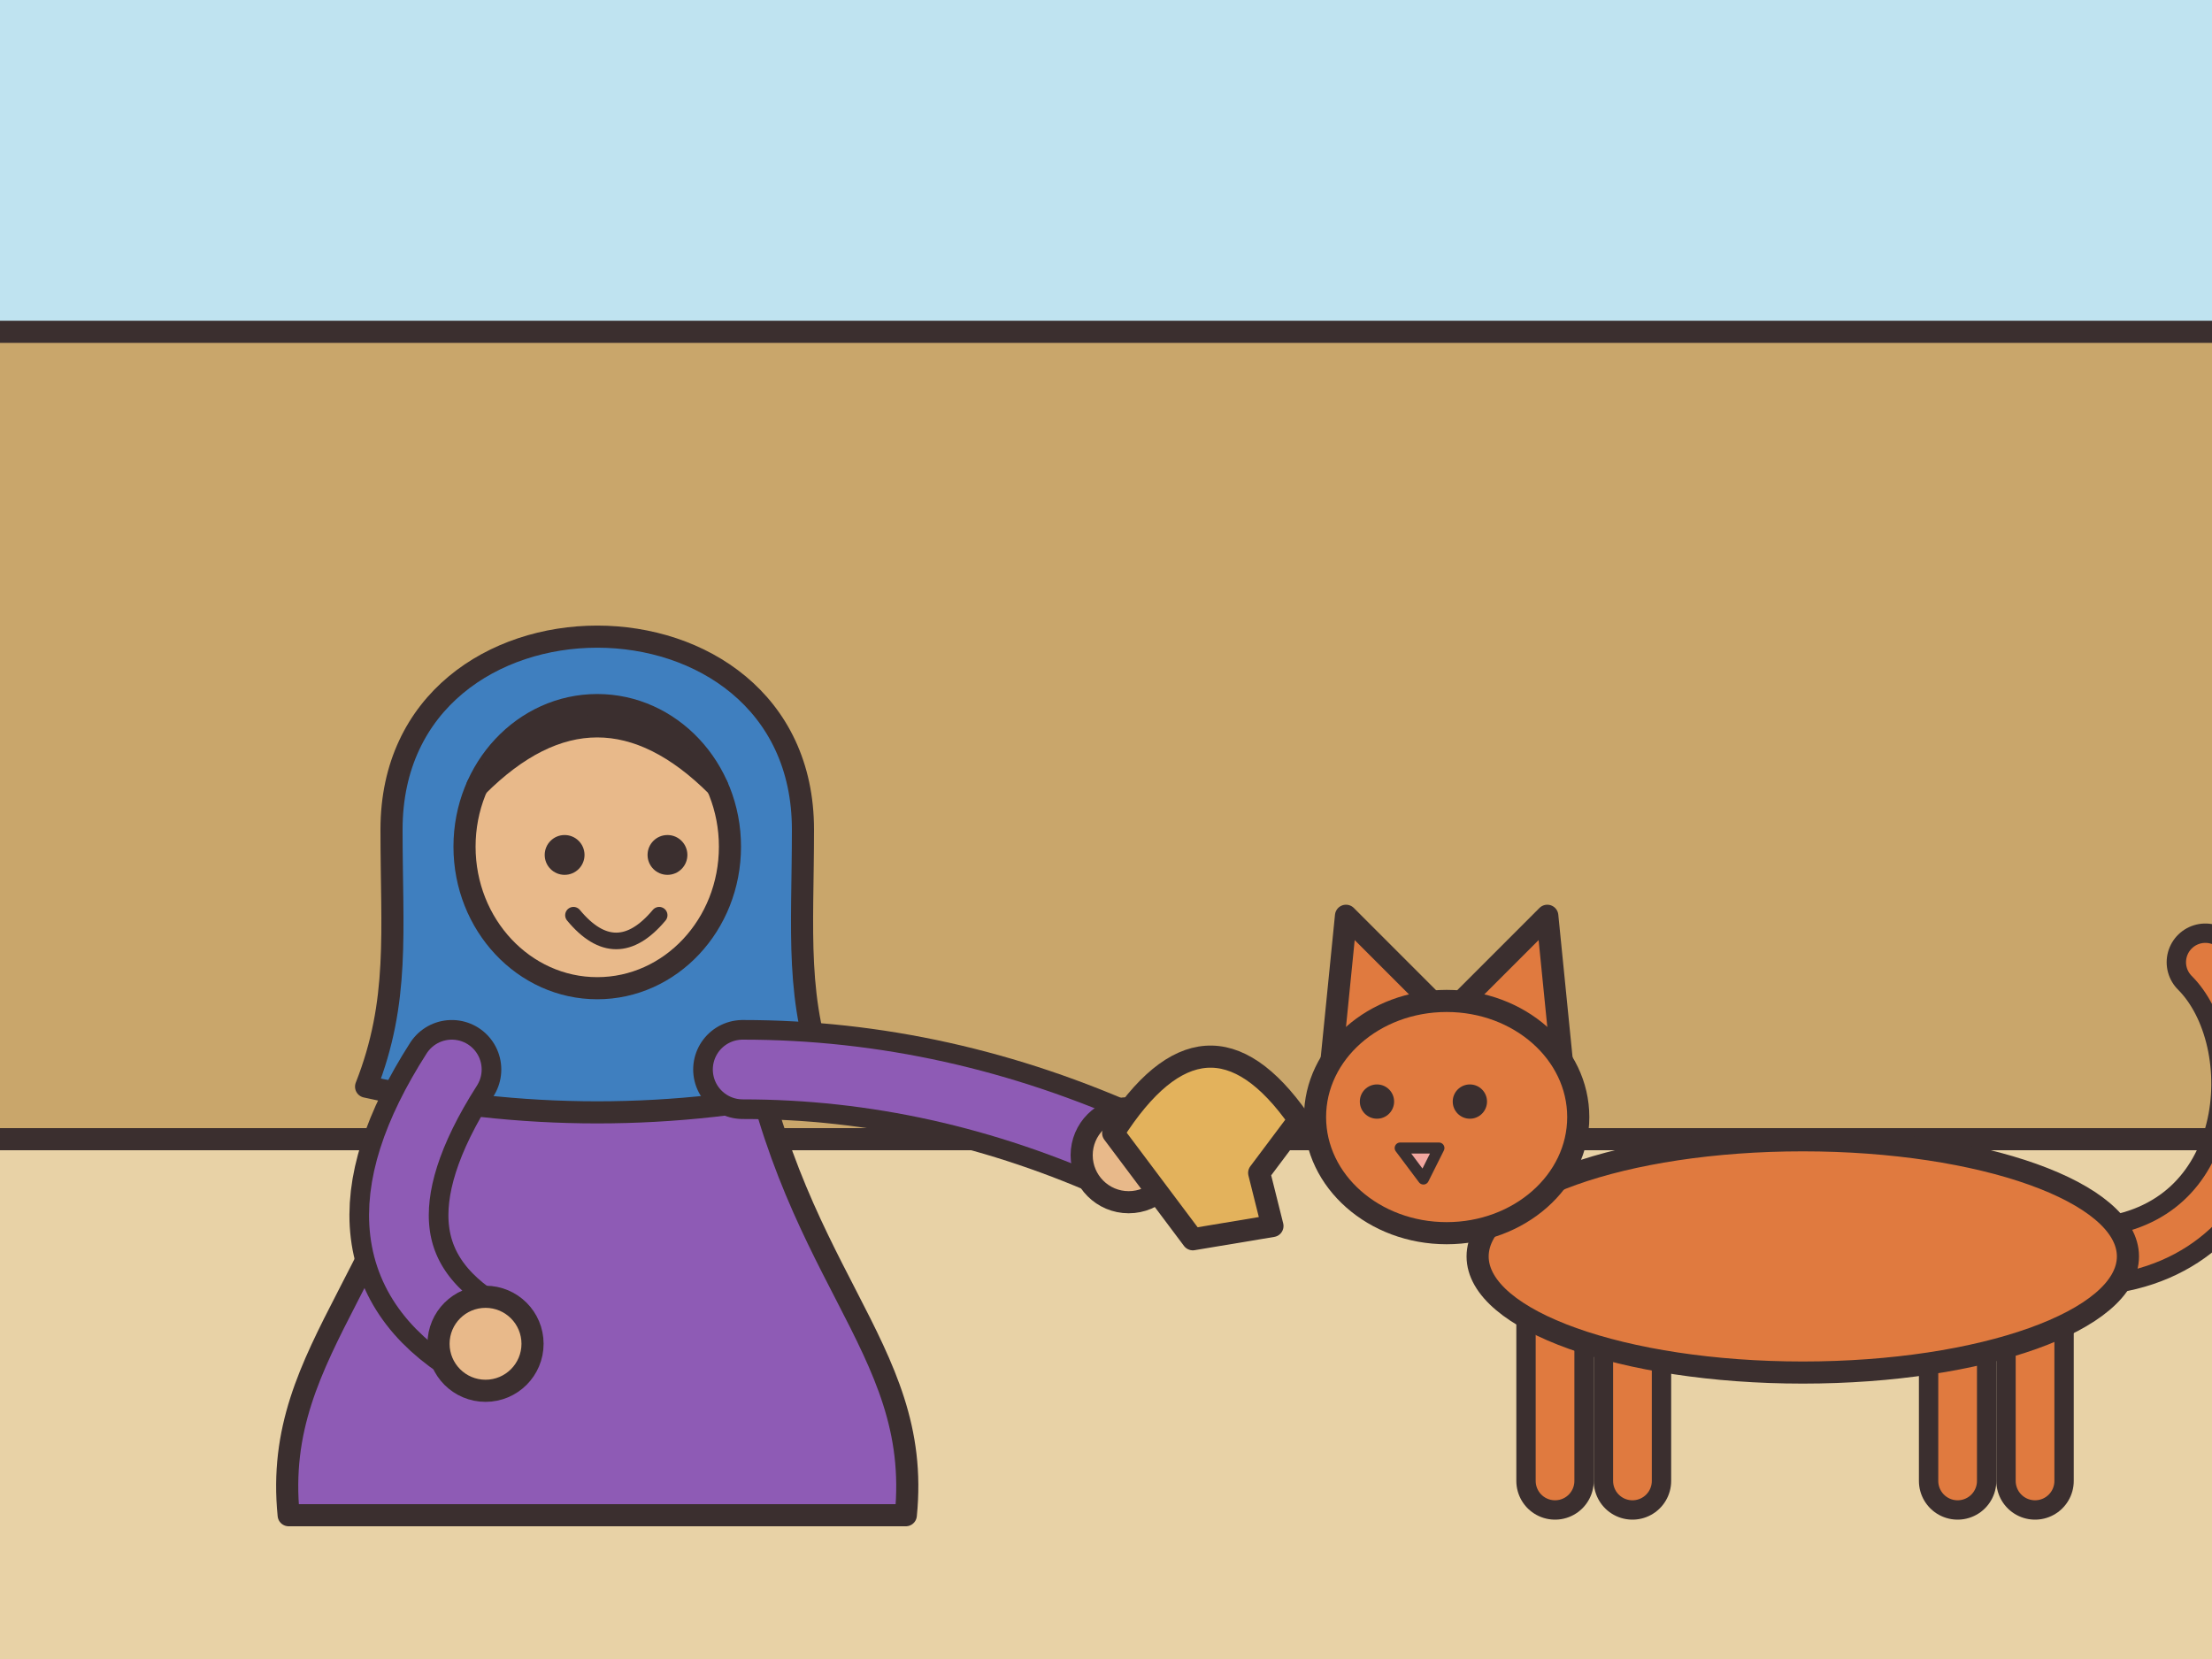
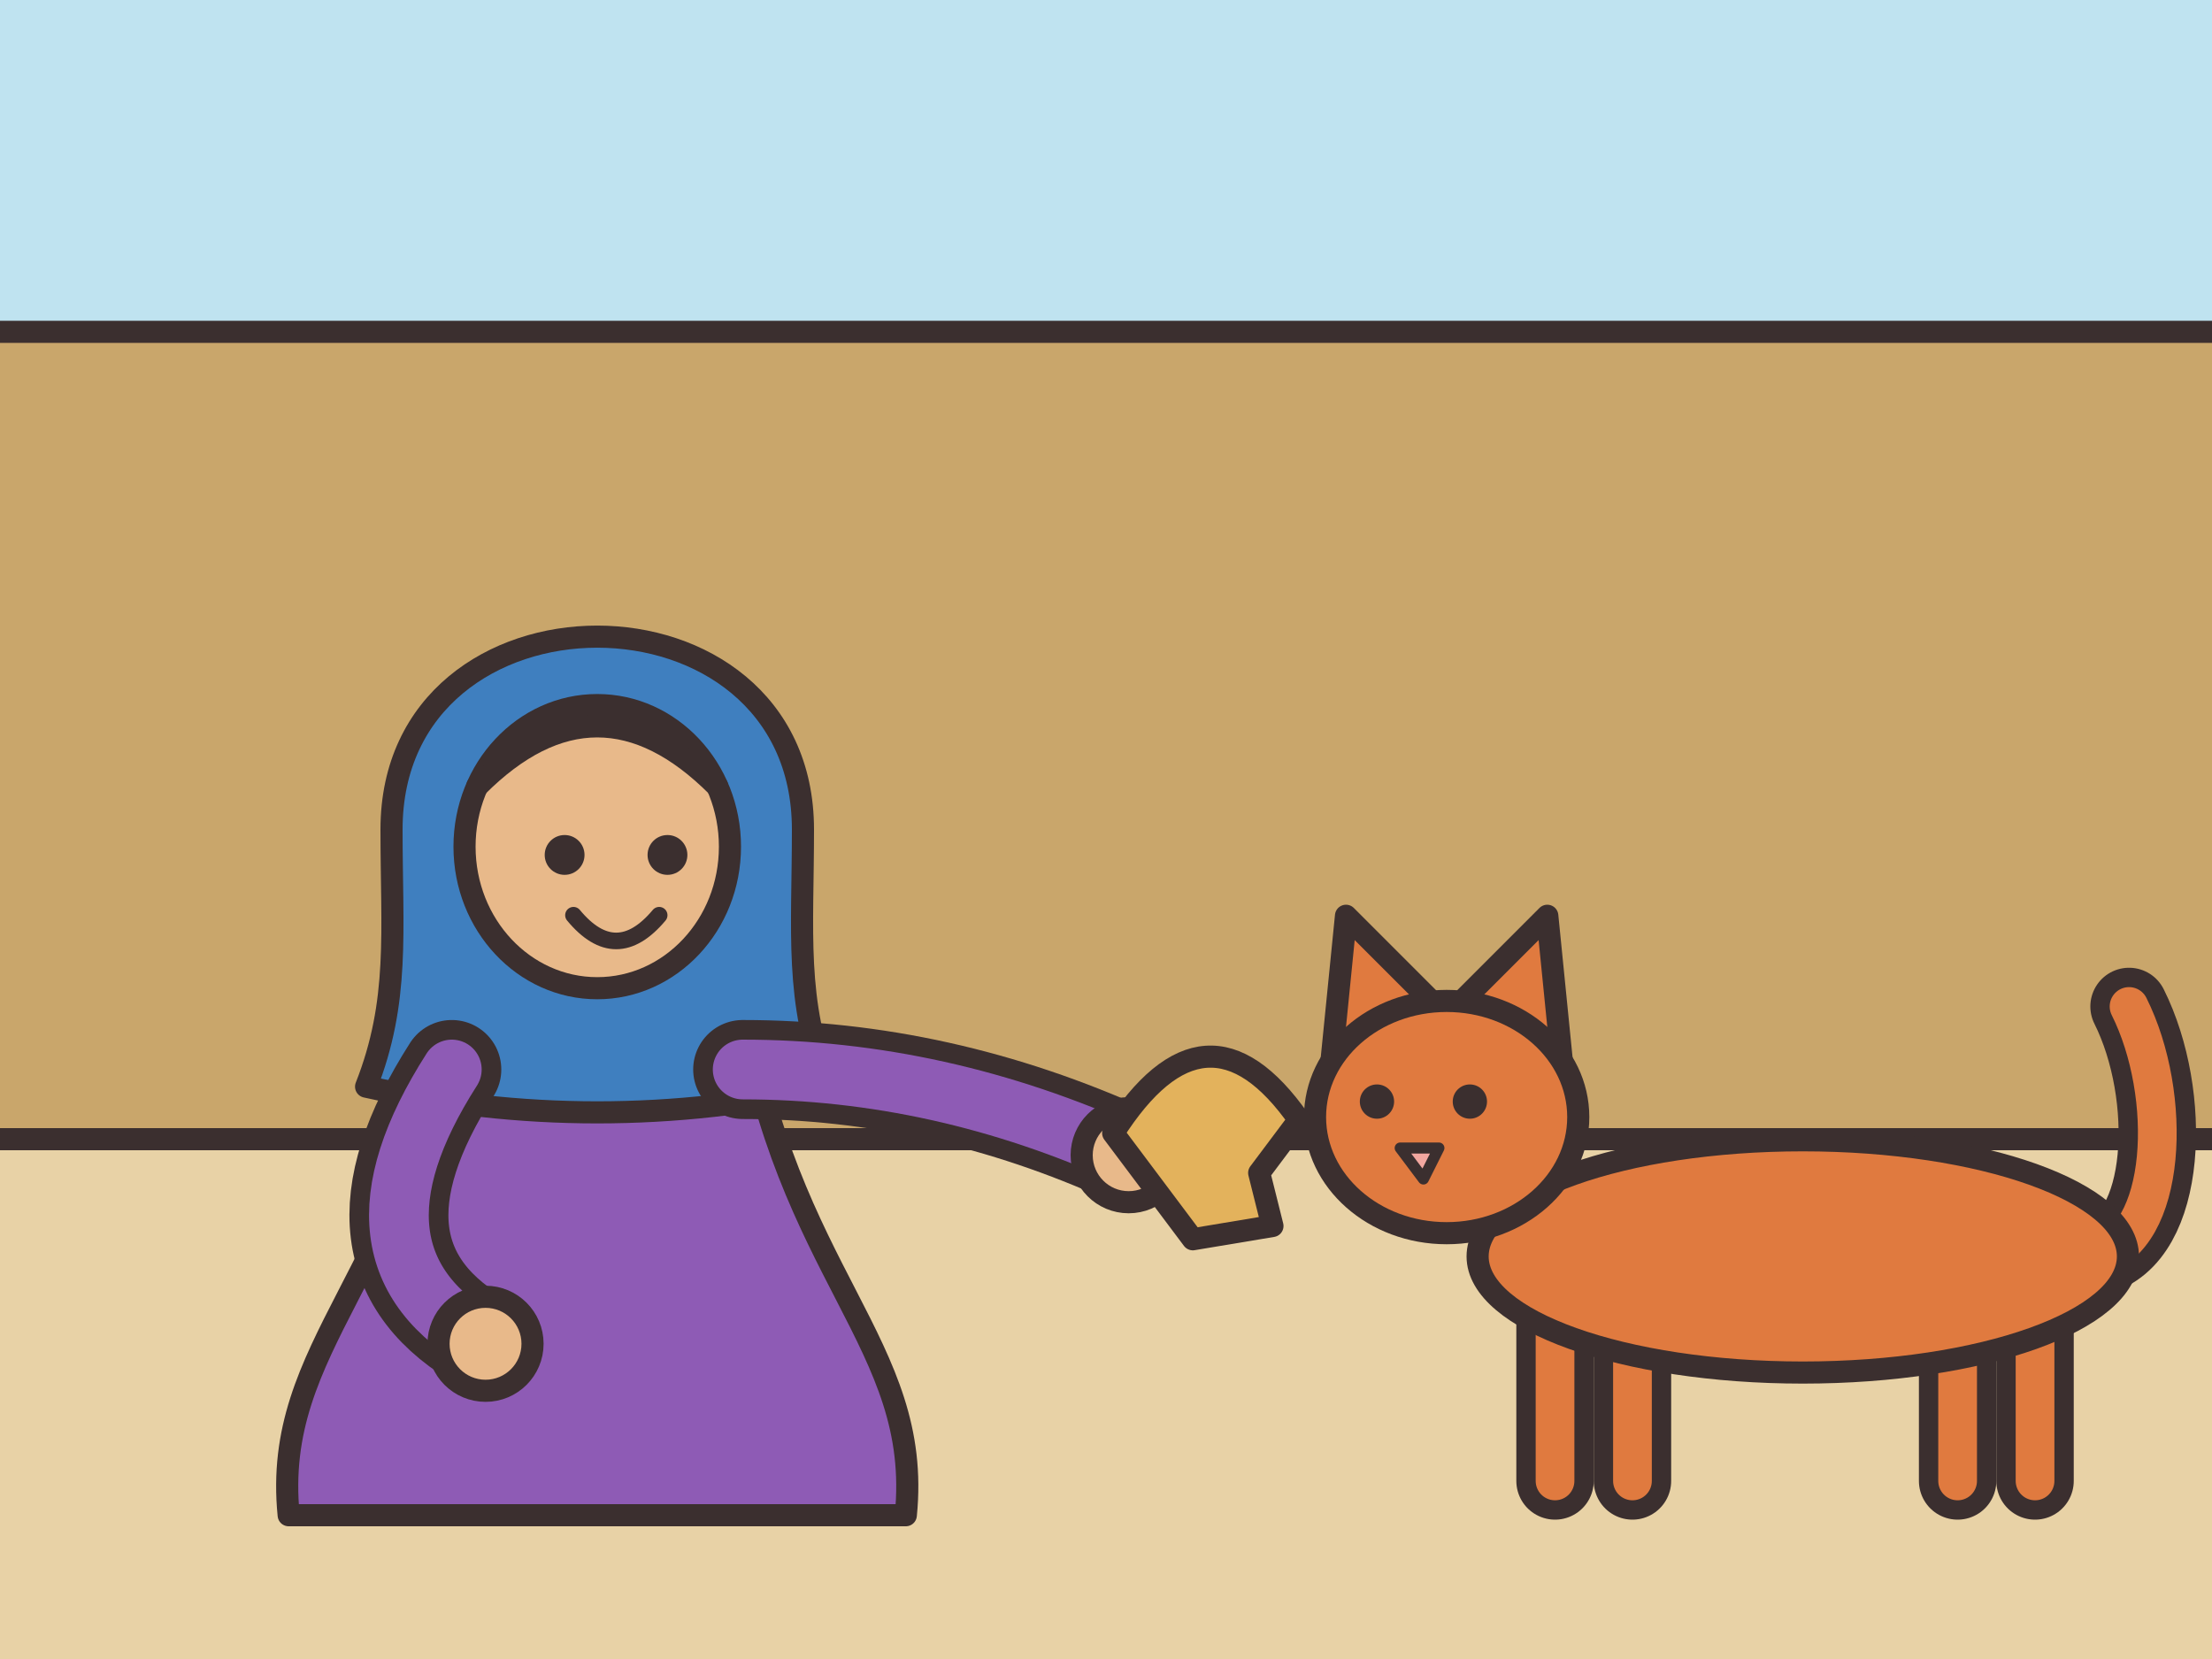
<svg xmlns="http://www.w3.org/2000/svg" viewBox="0 0 400 300">
  <g stroke="#3b2f2f" stroke-width="4" stroke-linejoin="round" stroke-linecap="round">
    <rect width="400" height="300" fill="#bfe3f0" stroke="none" />
    <rect x="-4" y="60" width="408" height="150" fill="#c9a66b" />
    <rect x="-4" y="206" width="408" height="100" fill="#e8d2a6" />
-     <path d="M 379.2 227.2 C 410 224.4 412.8 188 398.8 174" fill="none" stroke-width="14" />
-     <path d="M 379.2 227.2 C 410 224.4 412.8 188 398.8 174" fill="none" stroke="#e07a3f" stroke-width="7" />
+     <path d="M 379.2 227.2 C 392 224 393 198 385 182" fill="none" stroke-width="14" />
+     <path d="M 379.2 227.2 C 392 224 393 198 385 182" fill="none" stroke="#e07a3f" stroke-width="7" />
    <path d="M 368 238.4 L 368 267.8" fill="none" stroke-width="14" />
    <path d="M 368 238.4 L 368 267.8" fill="none" stroke="#e07a3f" stroke-width="7" />
    <path d="M 354 238.4 L 354 267.8" fill="none" stroke-width="14" />
    <path d="M 354 238.4 L 354 267.8" fill="none" stroke="#e07a3f" stroke-width="7" />
    <path d="M 295.2 238.4 L 295.2 267.8" fill="none" stroke-width="14" />
    <path d="M 295.2 238.4 L 295.2 267.8" fill="none" stroke="#e07a3f" stroke-width="7" />
    <path d="M 281.2 238.4 L 281.2 267.8" fill="none" stroke-width="14" />
    <path d="M 281.2 238.4 L 281.2 267.8" fill="none" stroke="#e07a3f" stroke-width="7" />
    <ellipse cx="326" cy="227.2" rx="58.8" ry="21" fill="#e07a3f" />
    <path d="M 282.6 193.6 L 279.8 165.6 L 263 182.4 Z" fill="#e07a3f" />
    <path d="M 260.2 182.4 L 243.4 165.6 L 240.6 193.6 Z" fill="#e07a3f" />
    <ellipse cx="261.6" cy="202" rx="23.8" ry="21" fill="#e07a3f" />
    <circle cx="265.8" cy="199.2" r="3.1" fill="#3b2f2f" stroke="none" />
    <circle cx="249" cy="199.2" r="3.1" fill="#3b2f2f" stroke="none" />
    <path d="M 260.2 207.6 L 253.2 207.6 L 257.4 213.2 Z" fill="#f2a7a0" stroke-width="2" />
    <path d="M 52.2 274 C 49.1 243 73.9 230.6 81.7 181 Q 108 173.2 134.3 181 C 142.1 230.6 166.9 243 163.8 274 Z" fill="#8e5bb5" />
    <path d="M 70.8 150 C 70.8 103.5 145.2 103.5 145.2 150 C 145.2 168.6 143.7 181 149.8 196.5 Q 108 205.8 66.2 196.5 C 72.3 181 70.8 168.6 70.8 150 Z" fill="#3f7fbf" />
    <ellipse cx="108" cy="153.1" rx="24" ry="25.6" fill="#e8b98a" />
    <path d="M 86.3 142.2 Q 108 120.5 129.7 142.2" fill="none" />
    <circle cx="102.1" cy="154.6" r="3.6" fill="#3b2f2f" stroke="none" />
    <circle cx="120.7" cy="154.6" r="3.6" fill="#3b2f2f" stroke="none" />
    <path d="M 103.7 165.5 Q 111.4 174.8 119.2 165.5" fill="none" stroke-width="3" />
    <path d="M 81.7 193.4 Q 59.9 227.5 87.8 243" fill="none" stroke-width="17.9" />
    <path d="M 81.7 193.4 Q 59.9 227.5 87.8 243" fill="none" stroke="#8e5bb5" stroke-width="10.8" />
    <ellipse cx="87.8" cy="243" rx="8.5" ry="8.5" fill="#e8b98a" />
    <path d="M 134.3 193.4 Q 170 193.4 204.1 208.9" fill="none" stroke-width="17.9" />
    <path d="M 134.3 193.4 Q 170 193.4 204.1 208.9" fill="none" stroke="#8e5bb5" stroke-width="10.8" />
    <ellipse cx="204.1" cy="208.9" rx="8.5" ry="8.5" fill="#e8b98a" />
    <path d="M 201.3 204.9 q 16.8 -26.4 33.6 -2.4 l -7.2 9.6 l 2.4 9.6 l -14.4 2.4 Z" fill="#e3b25c" />
  </g>
</svg>
